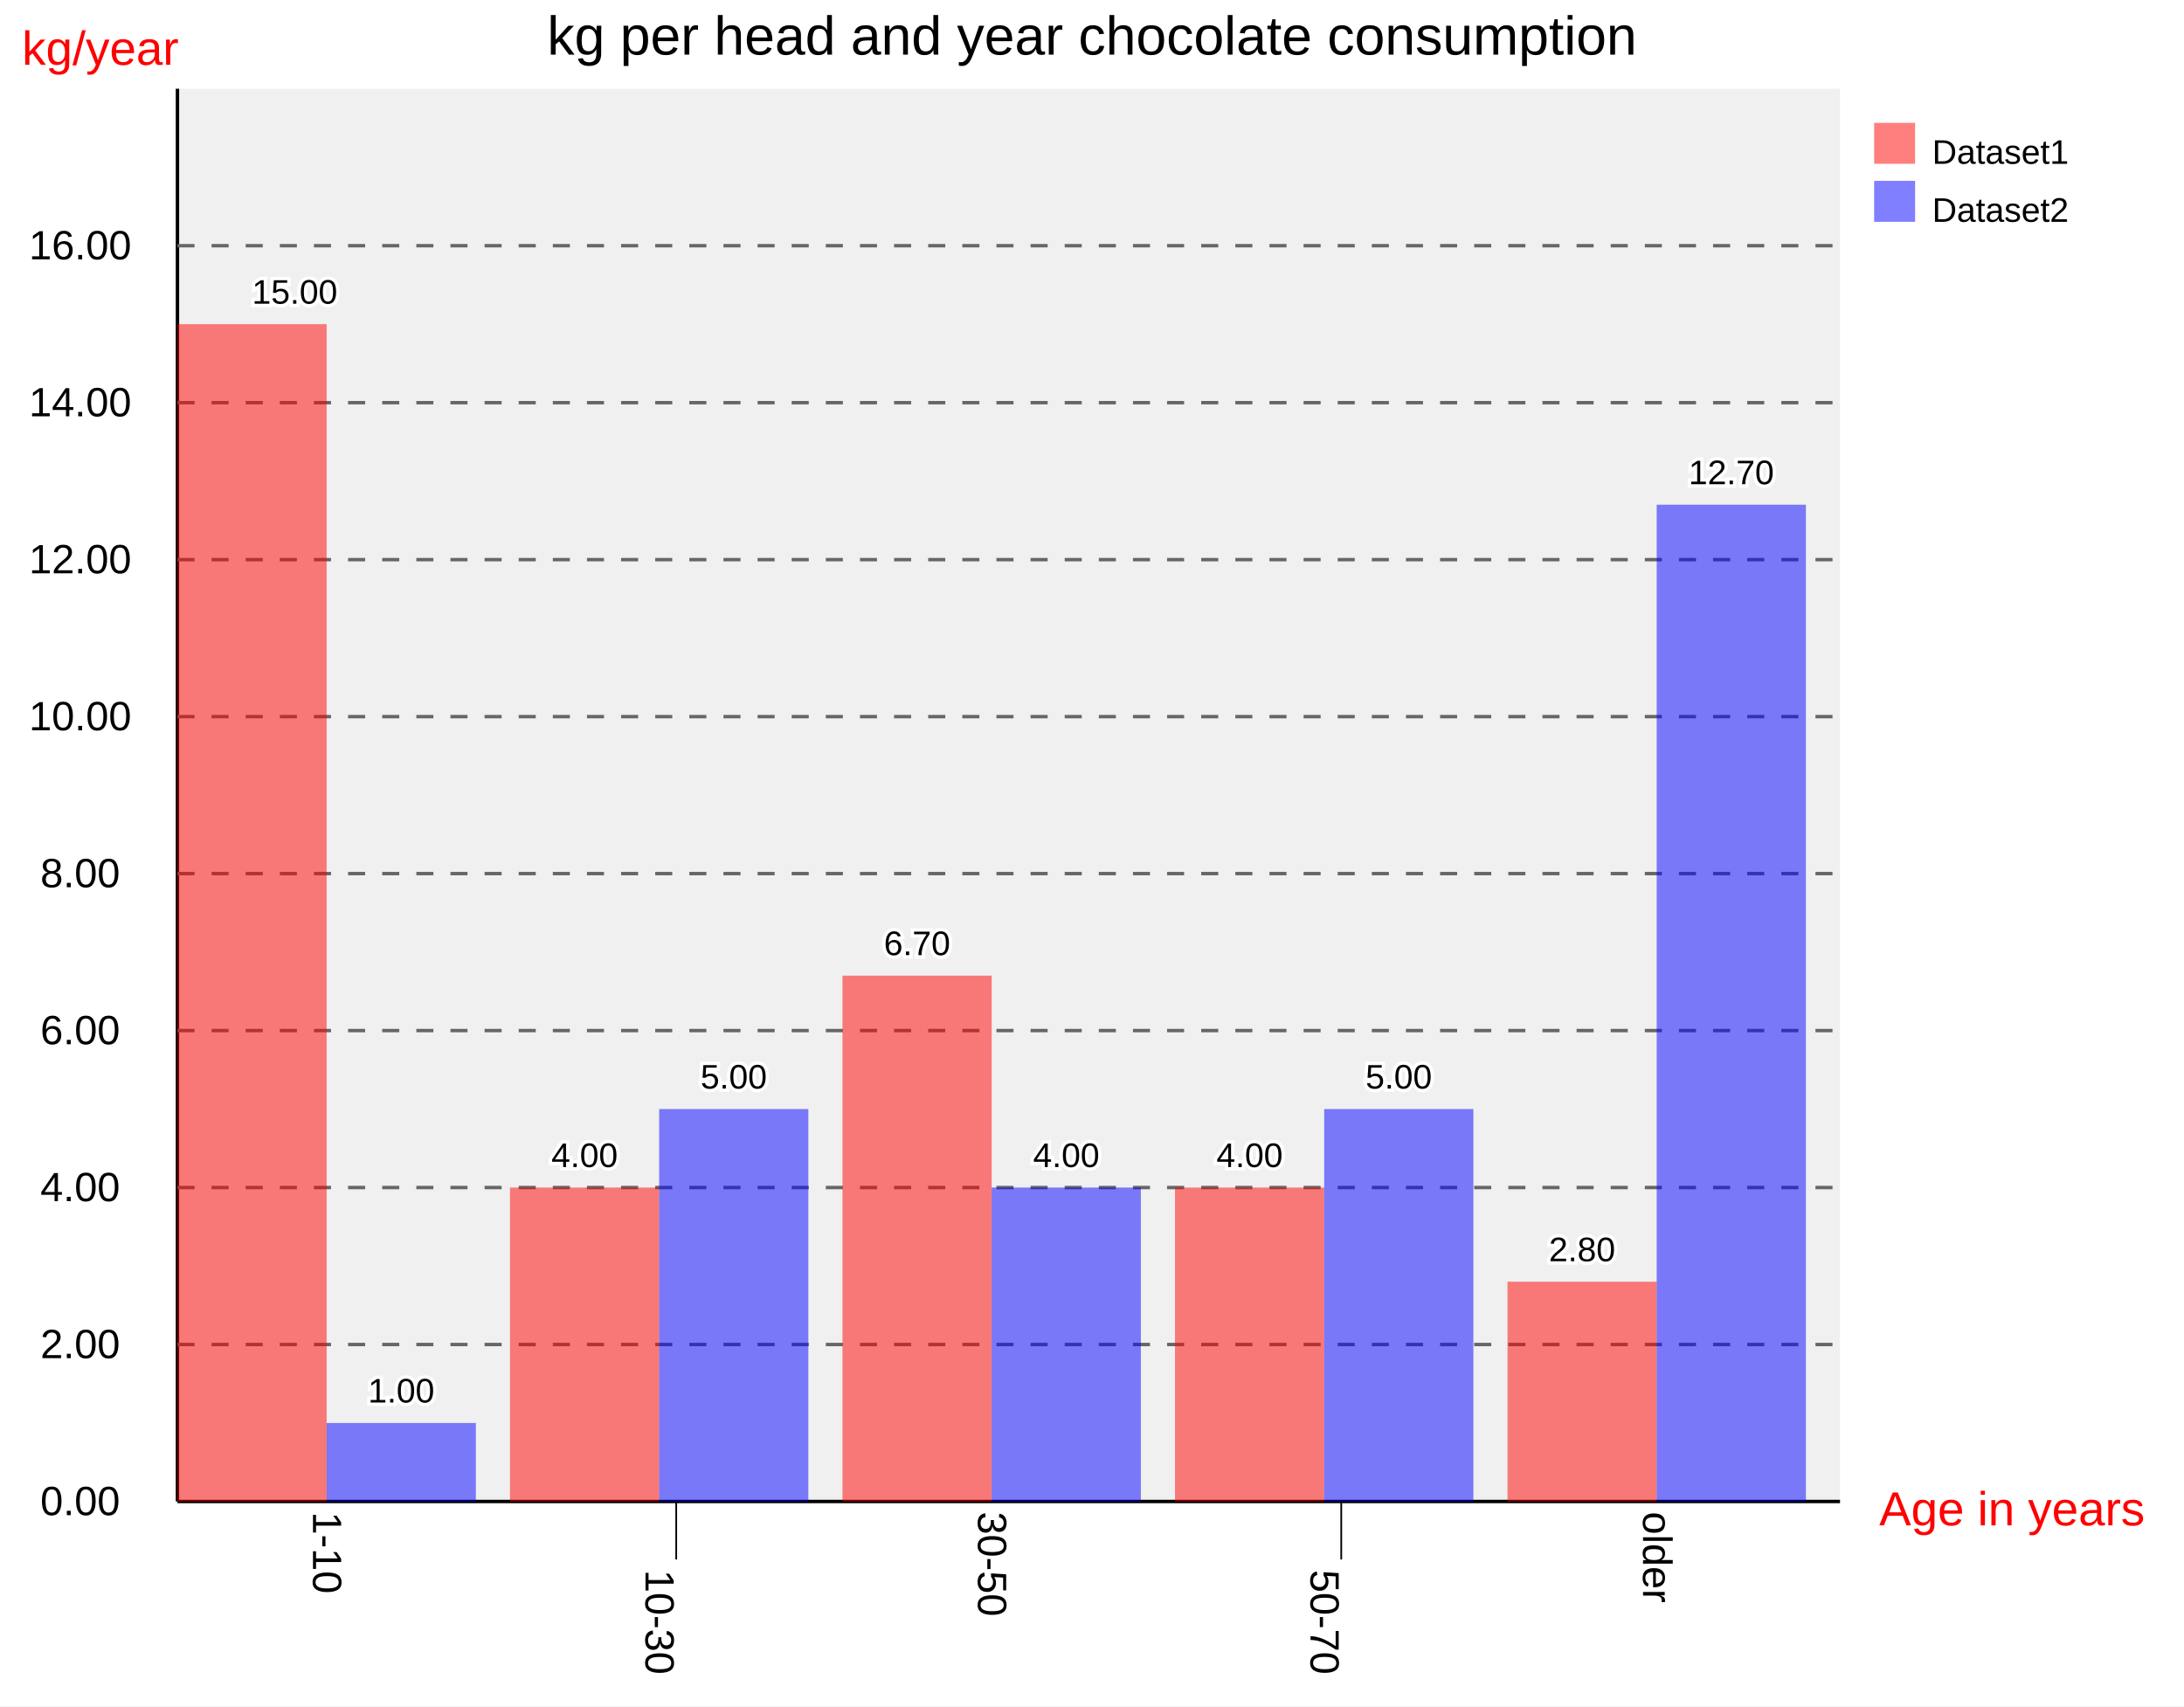
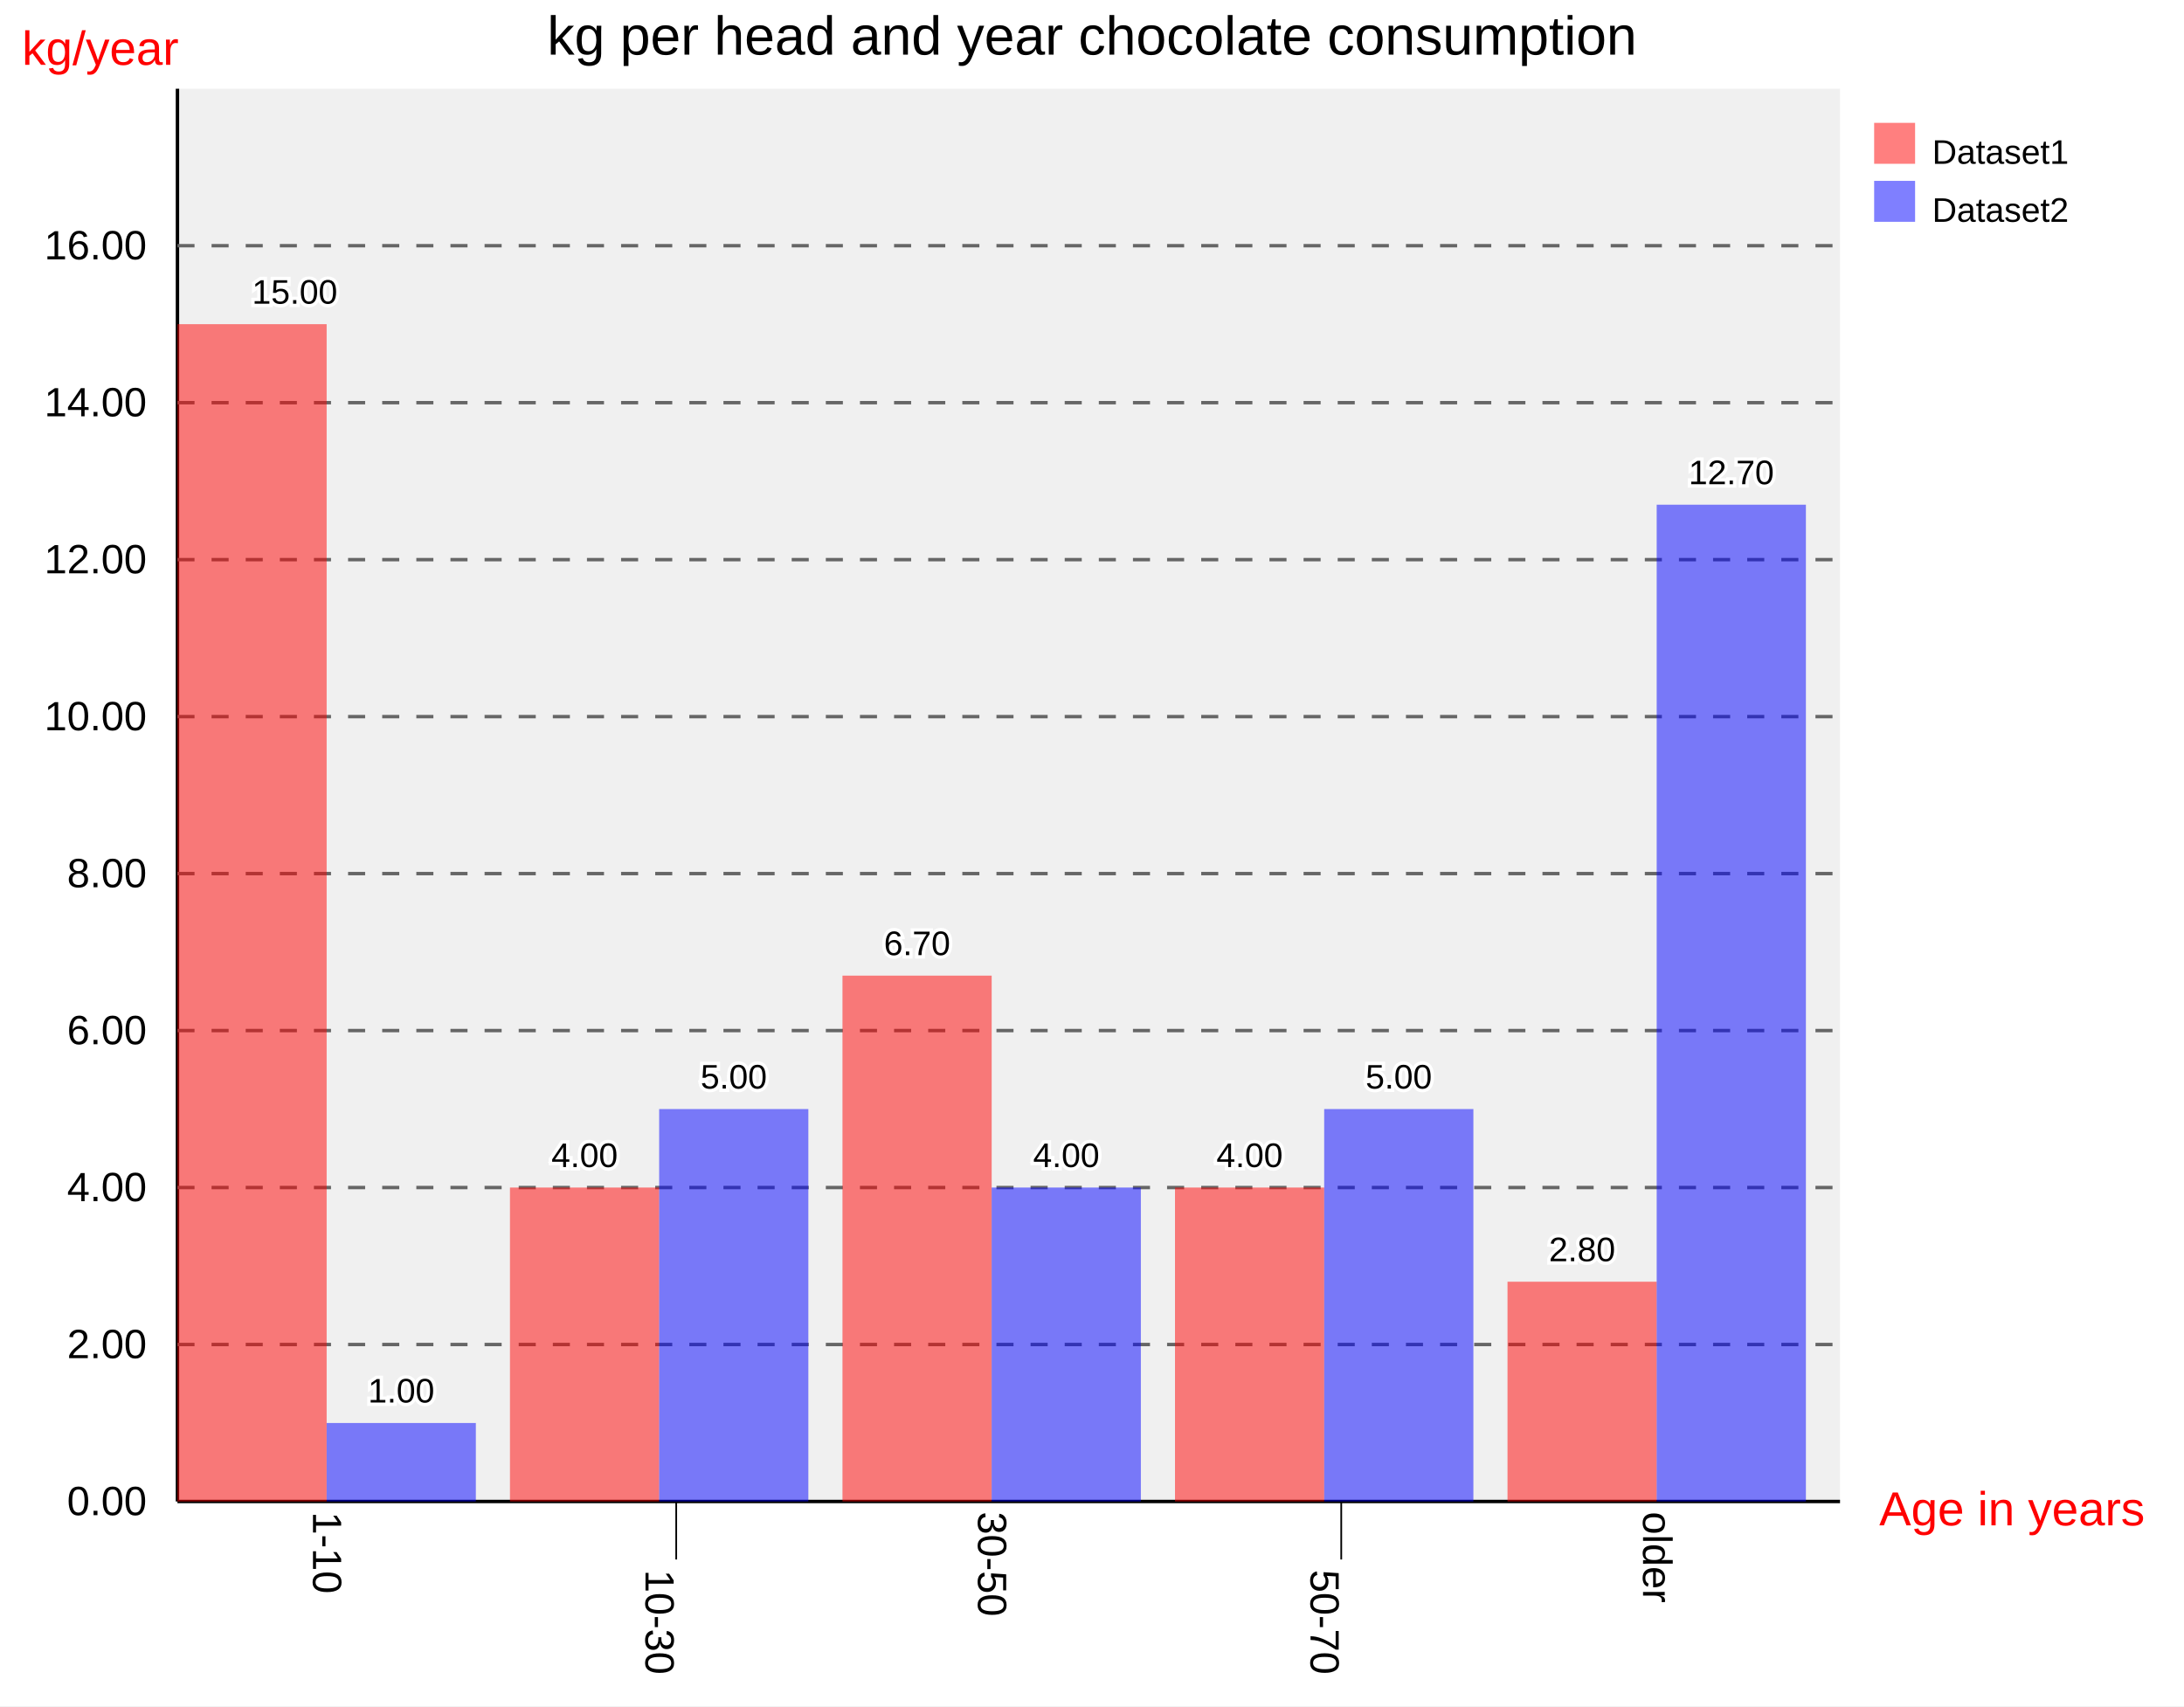
<svg xmlns="http://www.w3.org/2000/svg" xmlns:xlink="http://www.w3.org/1999/xlink" width="640" height="500" viewBox="0 0 640 500">
  <defs />
  <rect width="640" height="500" x="0" y="0" class="svgBackground" style="fill:#ffffff;" />
  <g transform="translate( 52.0 26 )">
    <rect x="0" y="0" width="487.2" height="414.0" class="graphBackground" style="fill:#f0f0f0;" />
    <path d="M 0 414.0 h487.2" class="axis" id="yAxis" style="stroke: #000000; stroke-width: 1px;" />
    <path d="M 0.0 0 v414.0" class="axis" id="xAxis" style="stroke: #000000; stroke-width: 1px;" />
    <text class="xAxisLabels" x="48.72" y="429.0" transform="rotate( 90 48.72 417.0 ) translate( 0 -3 )" style="text-anchor: middle; fill: #000000; font-size: 12px; font-family: &quot;Arial&quot;, sans-serif; font-weight: normal;text-anchor: start">1-10</text>
    <text class="xAxisLabels" x="146.16" y="446.0" transform="rotate( 90 146.16 434.0 ) translate( 0 -3 )" style="text-anchor: middle; fill: #000000; font-size: 12px; font-family: &quot;Arial&quot;, sans-serif; font-weight: normal;text-anchor: start">10-30</text>
    <path d="M146.16 414.0 v17" class="staggerGuideLine" style="fill: none; stroke: #000000; stroke-width: 0.5px;" />
    <text class="xAxisLabels" x="243.6" y="429.0" transform="rotate( 90 243.6 417.0 ) translate( 0 -3 )" style="text-anchor: middle; fill: #000000; font-size: 12px; font-family: &quot;Arial&quot;, sans-serif; font-weight: normal;text-anchor: start">30-50</text>
    <text class="xAxisLabels" x="341.04" y="446.0" transform="rotate( 90 341.04 434.0 ) translate( 0 -3 )" style="text-anchor: middle; fill: #000000; font-size: 12px; font-family: &quot;Arial&quot;, sans-serif; font-weight: normal;text-anchor: start">50-70</text>
    <path d="M341.04 414.0 v17" class="staggerGuideLine" style="fill: none; stroke: #000000; stroke-width: 0.5px;" />
    <text class="xAxisLabels" x="438.48" y="429.0" transform="rotate( 90 438.48 417.0 ) translate( 0 -3 )" style="text-anchor: middle; fill: #000000; font-size: 12px; font-family: &quot;Arial&quot;, sans-serif; font-weight: normal;text-anchor: start">older</text>
-     <text x="-16.5" y="418.0" class="yAxisLabels" style="text-anchor: end; fill: #000000; font-size: 12px; font-family: &quot;Arial&quot;, sans-serif; font-weight: normal;text-anchor: middle" transform="translate( -12 0 ) rotate( 0 -16.5 418.0 ) ">0.00</text>
-     <text x="-16.5" y="372.0" class="yAxisLabels" style="text-anchor: end; fill: #000000; font-size: 12px; font-family: &quot;Arial&quot;, sans-serif; font-weight: normal;text-anchor: middle" transform="translate( -12 0 ) rotate( 0 -16.5 372.0 ) ">2.00</text>
+     <text x="3" y="418.0" class="yAxisLabels" style="text-anchor: end; fill: #000000; font-size: 12px; font-family: &quot;Arial&quot;, sans-serif; font-weight: normal;text-anchor: end" transform="translate( -12 0 ) rotate( 0 3 418.0 ) ">0.00</text>
+     <text x="3" y="372.0" class="yAxisLabels" style="text-anchor: end; fill: #000000; font-size: 12px; font-family: &quot;Arial&quot;, sans-serif; font-weight: normal;text-anchor: end" transform="translate( -12 0 ) rotate( 0 3 372.0 ) ">2.00</text>
    <path d="M0 368.0 h487.2" class="guideLines" style="stroke: #666666; stroke-width: 1px; stroke-dasharray: 5 5;" />
-     <text x="-16.5" y="326.0" class="yAxisLabels" style="text-anchor: end; fill: #000000; font-size: 12px; font-family: &quot;Arial&quot;, sans-serif; font-weight: normal;text-anchor: middle" transform="translate( -12 0 ) rotate( 0 -16.5 326.0 ) ">4.00</text>
+     <text x="3" y="326.0" class="yAxisLabels" style="text-anchor: end; fill: #000000; font-size: 12px; font-family: &quot;Arial&quot;, sans-serif; font-weight: normal;text-anchor: end" transform="translate( -12 0 ) rotate( 0 3 326.0 ) ">4.00</text>
    <path d="M0 322.0 h487.2" class="guideLines" style="stroke: #666666; stroke-width: 1px; stroke-dasharray: 5 5;" />
-     <text x="-16.5" y="280.0" class="yAxisLabels" style="text-anchor: end; fill: #000000; font-size: 12px; font-family: &quot;Arial&quot;, sans-serif; font-weight: normal;text-anchor: middle" transform="translate( -12 0 ) rotate( 0 -16.5 280.0 ) ">6.00</text>
+     <text x="3" y="280.0" class="yAxisLabels" style="text-anchor: end; fill: #000000; font-size: 12px; font-family: &quot;Arial&quot;, sans-serif; font-weight: normal;text-anchor: end" transform="translate( -12 0 ) rotate( 0 3 280.0 ) ">6.00</text>
    <path d="M0 276.0 h487.2" class="guideLines" style="stroke: #666666; stroke-width: 1px; stroke-dasharray: 5 5;" />
-     <text x="-16.5" y="234.0" class="yAxisLabels" style="text-anchor: end; fill: #000000; font-size: 12px; font-family: &quot;Arial&quot;, sans-serif; font-weight: normal;text-anchor: middle" transform="translate( -12 0 ) rotate( 0 -16.5 234.0 ) ">8.00</text>
+     <text x="3" y="234.0" class="yAxisLabels" style="text-anchor: end; fill: #000000; font-size: 12px; font-family: &quot;Arial&quot;, sans-serif; font-weight: normal;text-anchor: end" transform="translate( -12 0 ) rotate( 0 3 234.0 ) ">8.00</text>
    <path d="M0 230.0 h487.2" class="guideLines" style="stroke: #666666; stroke-width: 1px; stroke-dasharray: 5 5;" />
-     <text x="-16.5" y="188.0" class="yAxisLabels" style="text-anchor: end; fill: #000000; font-size: 12px; font-family: &quot;Arial&quot;, sans-serif; font-weight: normal;text-anchor: middle" transform="translate( -12 0 ) rotate( 0 -16.5 188.0 ) ">10.00</text>
+     <text x="3" y="188.0" class="yAxisLabels" style="text-anchor: end; fill: #000000; font-size: 12px; font-family: &quot;Arial&quot;, sans-serif; font-weight: normal;text-anchor: end" transform="translate( -12 0 ) rotate( 0 3 188.0 ) ">10.00</text>
    <path d="M0 184.0 h487.2" class="guideLines" style="stroke: #666666; stroke-width: 1px; stroke-dasharray: 5 5;" />
-     <text x="-16.5" y="142.0" class="yAxisLabels" style="text-anchor: end; fill: #000000; font-size: 12px; font-family: &quot;Arial&quot;, sans-serif; font-weight: normal;text-anchor: middle" transform="translate( -12 0 ) rotate( 0 -16.5 142.0 ) ">12.00</text>
+     <text x="3" y="142.0" class="yAxisLabels" style="text-anchor: end; fill: #000000; font-size: 12px; font-family: &quot;Arial&quot;, sans-serif; font-weight: normal;text-anchor: end" transform="translate( -12 0 ) rotate( 0 3 142.0 ) ">12.00</text>
    <path d="M0 138.0 h487.2" class="guideLines" style="stroke: #666666; stroke-width: 1px; stroke-dasharray: 5 5;" />
-     <text x="-16.5" y="96.0" class="yAxisLabels" style="text-anchor: end; fill: #000000; font-size: 12px; font-family: &quot;Arial&quot;, sans-serif; font-weight: normal;text-anchor: middle" transform="translate( -12 0 ) rotate( 0 -16.5 96.0 ) ">14.00</text>
+     <text x="3" y="96.0" class="yAxisLabels" style="text-anchor: end; fill: #000000; font-size: 12px; font-family: &quot;Arial&quot;, sans-serif; font-weight: normal;text-anchor: end" transform="translate( -12 0 ) rotate( 0 3 96.0 ) ">14.00</text>
    <path d="M0 92.0 h487.2" class="guideLines" style="stroke: #666666; stroke-width: 1px; stroke-dasharray: 5 5;" />
-     <text x="-16.5" y="50.0" class="yAxisLabels" style="text-anchor: end; fill: #000000; font-size: 12px; font-family: &quot;Arial&quot;, sans-serif; font-weight: normal;text-anchor: middle" transform="translate( -12 0 ) rotate( 0 -16.5 50.0 ) ">16.00</text>
+     <text x="3" y="50.0" class="yAxisLabels" style="text-anchor: end; fill: #000000; font-size: 12px; font-family: &quot;Arial&quot;, sans-serif; font-weight: normal;text-anchor: end" transform="translate( -12 0 ) rotate( 0 3 50.0 ) ">16.00</text>
    <path d="M0 46.0 h487.2" class="guideLines" style="stroke: #666666; stroke-width: 1px; stroke-dasharray: 5 5;" />
    <rect x="0.0" y="69.0" width="43.72" height="345.0" class="fill1" style="fill: #ff0000; fill-opacity: 0.5; stroke: none; stroke-width: 0.5px;" />
    <rect x="43.72" y="391.0" width="43.72" height="23.0" class="fill2" style="fill: #0000ff; fill-opacity: 0.5; stroke: none; stroke-width: 1px;" />
    <rect x="97.44" y="322.0" width="43.72" height="92.0" class="fill1" style="fill: #ff0000; fill-opacity: 0.5; stroke: none; stroke-width: 0.5px;" />
    <rect x="141.16" y="299.0" width="43.72" height="115.0" class="fill2" style="fill: #0000ff; fill-opacity: 0.5; stroke: none; stroke-width: 1px;" />
    <rect x="194.88" y="259.9" width="43.72" height="154.1" class="fill1" style="fill: #ff0000; fill-opacity: 0.5; stroke: none; stroke-width: 0.5px;" />
    <rect x="238.6" y="322.0" width="43.72" height="92.0" class="fill2" style="fill: #0000ff; fill-opacity: 0.5; stroke: none; stroke-width: 1px;" />
    <rect x="292.32" y="322.0" width="43.72" height="92.0" class="fill1" style="fill: #ff0000; fill-opacity: 0.5; stroke: none; stroke-width: 0.5px;" />
    <rect x="336.04" y="299.0" width="43.72" height="115.0" class="fill2" style="fill: #0000ff; fill-opacity: 0.5; stroke: none; stroke-width: 1px;" />
    <rect x="389.76" y="349.6" width="43.72" height="64.4" class="fill1" style="fill: #ff0000; fill-opacity: 0.5; stroke: none; stroke-width: 0.5px;" />
    <rect x="433.48" y="121.9" width="43.72" height="292.1" class="fill2" style="fill: #0000ff; fill-opacity: 0.5; stroke: none; stroke-width: 1px;" />
    <g>
      <text x="21.86" y="63.0" class="dataPointLabelBackground" style="fill: #000000; text-anchor:middle; font-size: 10px; font-family: &quot;Arial&quot;, sans-serif; font-weight: normal;; stroke: #ffffff; stroke-width: 2;text-anchor: start;">15.00</text>
      <text x="21.86" y="63.0" class="dataPointLabel" style="fill: #000000; text-anchor:middle; font-size: 10px; font-family: &quot;Arial&quot;, sans-serif; font-weight: normal;text-anchor: start;">15.00</text>
-       <g id="12208060" visibility="hidden">
+       <g id="60" visibility="hidden">
        <text x="26.86" y="57.0" class="dataPointPopupMask" style="fill: #000000; text-anchor:middle; font-size: 10px; font-family: &quot;Arial&quot;, sans-serif; font-weight: normal;; stroke: white; stroke-width: 7;text-anchor: start;">15.00</text>
        <text x="26.86" y="57.0" class="dataPointPopup" style="fill: #000000; text-anchor:middle; font-size: 10px; font-family: &quot;Arial&quot;, sans-serif; font-weight: normal;; fill: black; stroke-width: 2;text-anchor: start;">15.00</text>
      </g>
      <a xlink:href="">
        <circle cx="21.86" cy="69.0" r="10" style="opacity: 0" />
      </a>
      <text x="65.58" y="385.0" class="dataPointLabelBackground" style="fill: #000000; text-anchor:middle; font-size: 10px; font-family: &quot;Arial&quot;, sans-serif; font-weight: normal;; stroke: #ffffff; stroke-width: 2;">1.00</text>
      <text x="65.58" y="385.0" class="dataPointLabel" style="fill: #000000; text-anchor:middle; font-size: 10px; font-family: &quot;Arial&quot;, sans-serif; font-weight: normal;">1.00</text>
-       <g id="12030500" visibility="hidden">
+       <g id="80" visibility="hidden">
        <text x="70.58" y="379.0" class="dataPointPopupMask" style="fill: #000000; text-anchor:middle; font-size: 10px; font-family: &quot;Arial&quot;, sans-serif; font-weight: normal;; stroke: white; stroke-width: 7;text-anchor: start;">1.00</text>
        <text x="70.58" y="379.0" class="dataPointPopup" style="fill: #000000; text-anchor:middle; font-size: 10px; font-family: &quot;Arial&quot;, sans-serif; font-weight: normal;; fill: black; stroke-width: 2;text-anchor: start;">1.00</text>
      </g>
      <a xlink:href="">
        <circle cx="65.58" cy="391.0" r="10" style="opacity: 0" />
      </a>
      <text x="119.3" y="316.0" class="dataPointLabelBackground" style="fill: #000000; text-anchor:middle; font-size: 10px; font-family: &quot;Arial&quot;, sans-serif; font-weight: normal;; stroke: #ffffff; stroke-width: 2;">4.00</text>
      <text x="119.3" y="316.0" class="dataPointLabel" style="fill: #000000; text-anchor:middle; font-size: 10px; font-family: &quot;Arial&quot;, sans-serif; font-weight: normal;">4.00</text>
-       <g id="11811140" visibility="hidden">
+       <g id="100" visibility="hidden">
        <text x="124.3" y="310.0" class="dataPointPopupMask" style="fill: #000000; text-anchor:middle; font-size: 10px; font-family: &quot;Arial&quot;, sans-serif; font-weight: normal;; stroke: white; stroke-width: 7;text-anchor: start;">4.00</text>
        <text x="124.3" y="310.0" class="dataPointPopup" style="fill: #000000; text-anchor:middle; font-size: 10px; font-family: &quot;Arial&quot;, sans-serif; font-weight: normal;; fill: black; stroke-width: 2;text-anchor: start;">4.00</text>
      </g>
      <a xlink:href="">
        <circle cx="119.3" cy="322.0" r="10" style="opacity: 0" />
      </a>
      <text x="163.02" y="293.0" class="dataPointLabelBackground" style="fill: #000000; text-anchor:middle; font-size: 10px; font-family: &quot;Arial&quot;, sans-serif; font-weight: normal;; stroke: #ffffff; stroke-width: 2;">5.00</text>
      <text x="163.02" y="293.0" class="dataPointLabel" style="fill: #000000; text-anchor:middle; font-size: 10px; font-family: &quot;Arial&quot;, sans-serif; font-weight: normal;">5.00</text>
-       <g id="11647180" visibility="hidden">
+       <g id="120" visibility="hidden">
        <text x="168.02" y="287.0" class="dataPointPopupMask" style="fill: #000000; text-anchor:middle; font-size: 10px; font-family: &quot;Arial&quot;, sans-serif; font-weight: normal;; stroke: white; stroke-width: 7;text-anchor: start;">5.00</text>
        <text x="168.02" y="287.0" class="dataPointPopup" style="fill: #000000; text-anchor:middle; font-size: 10px; font-family: &quot;Arial&quot;, sans-serif; font-weight: normal;; fill: black; stroke-width: 2;text-anchor: start;">5.00</text>
      </g>
      <a xlink:href="">
        <circle cx="163.02" cy="299.0" r="10" style="opacity: 0" />
      </a>
      <text x="216.74" y="253.9" class="dataPointLabelBackground" style="fill: #000000; text-anchor:middle; font-size: 10px; font-family: &quot;Arial&quot;, sans-serif; font-weight: normal;; stroke: #ffffff; stroke-width: 2;">6.70</text>
      <text x="216.74" y="253.9" class="dataPointLabel" style="fill: #000000; text-anchor:middle; font-size: 10px; font-family: &quot;Arial&quot;, sans-serif; font-weight: normal;">6.70</text>
-       <g id="11634240" visibility="hidden">
+       <g id="140" visibility="hidden">
        <text x="221.74" y="247.9" class="dataPointPopupMask" style="fill: #000000; text-anchor:middle; font-size: 10px; font-family: &quot;Arial&quot;, sans-serif; font-weight: normal;; stroke: white; stroke-width: 7;text-anchor: start;">6.70</text>
        <text x="221.74" y="247.9" class="dataPointPopup" style="fill: #000000; text-anchor:middle; font-size: 10px; font-family: &quot;Arial&quot;, sans-serif; font-weight: normal;; fill: black; stroke-width: 2;text-anchor: start;">6.70</text>
      </g>
      <a xlink:href="">
        <circle cx="216.74" cy="259.9" r="10" style="opacity: 0" />
      </a>
      <text x="260.46" y="316.0" class="dataPointLabelBackground" style="fill: #000000; text-anchor:middle; font-size: 10px; font-family: &quot;Arial&quot;, sans-serif; font-weight: normal;; stroke: #ffffff; stroke-width: 2;">4.00</text>
      <text x="260.46" y="316.0" class="dataPointLabel" style="fill: #000000; text-anchor:middle; font-size: 10px; font-family: &quot;Arial&quot;, sans-serif; font-weight: normal;">4.00</text>
-       <g id="11488900" visibility="hidden">
+       <g id="160" visibility="hidden">
        <text x="265.46" y="310.0" class="dataPointPopupMask" style="fill: #000000; text-anchor:middle; font-size: 10px; font-family: &quot;Arial&quot;, sans-serif; font-weight: normal;; stroke: white; stroke-width: 7;text-anchor: start;">4.00</text>
        <text x="265.46" y="310.0" class="dataPointPopup" style="fill: #000000; text-anchor:middle; font-size: 10px; font-family: &quot;Arial&quot;, sans-serif; font-weight: normal;; fill: black; stroke-width: 2;text-anchor: start;">4.00</text>
      </g>
      <a xlink:href="">
        <circle cx="260.46" cy="322.0" r="10" style="opacity: 0" />
      </a>
      <text x="314.18" y="316.0" class="dataPointLabelBackground" style="fill: #000000; text-anchor:middle; font-size: 10px; font-family: &quot;Arial&quot;, sans-serif; font-weight: normal;; stroke: #ffffff; stroke-width: 2;">4.00</text>
      <text x="314.18" y="316.0" class="dataPointLabel" style="fill: #000000; text-anchor:middle; font-size: 10px; font-family: &quot;Arial&quot;, sans-serif; font-weight: normal;">4.00</text>
-       <g id="11183120" visibility="hidden">
+       <g id="180" visibility="hidden">
        <text x="319.18" y="310.0" class="dataPointPopupMask" style="fill: #000000; text-anchor:middle; font-size: 10px; font-family: &quot;Arial&quot;, sans-serif; font-weight: normal;; stroke: white; stroke-width: 7;text-anchor: start;">4.00</text>
        <text x="319.18" y="310.0" class="dataPointPopup" style="fill: #000000; text-anchor:middle; font-size: 10px; font-family: &quot;Arial&quot;, sans-serif; font-weight: normal;; fill: black; stroke-width: 2;text-anchor: start;">4.00</text>
      </g>
      <a xlink:href="">
        <circle cx="314.18" cy="322.0" r="10" style="opacity: 0" />
      </a>
      <text x="357.9" y="293.0" class="dataPointLabelBackground" style="fill: #000000; text-anchor:middle; font-size: 10px; font-family: &quot;Arial&quot;, sans-serif; font-weight: normal;; stroke: #ffffff; stroke-width: 2;">5.00</text>
      <text x="357.9" y="293.0" class="dataPointLabel" style="fill: #000000; text-anchor:middle; font-size: 10px; font-family: &quot;Arial&quot;, sans-serif; font-weight: normal;">5.00</text>
-       <g id="10923920" visibility="hidden">
+       <g id="200" visibility="hidden">
        <text x="362.9" y="287.0" class="dataPointPopupMask" style="fill: #000000; text-anchor:middle; font-size: 10px; font-family: &quot;Arial&quot;, sans-serif; font-weight: normal;; stroke: white; stroke-width: 7;text-anchor: start;">5.00</text>
        <text x="362.9" y="287.0" class="dataPointPopup" style="fill: #000000; text-anchor:middle; font-size: 10px; font-family: &quot;Arial&quot;, sans-serif; font-weight: normal;; fill: black; stroke-width: 2;text-anchor: start;">5.00</text>
      </g>
      <a xlink:href="">
        <circle cx="357.9" cy="299.0" r="10" style="opacity: 0" />
      </a>
      <text x="411.62" y="343.6" class="dataPointLabelBackground" style="fill: #000000; text-anchor:middle; font-size: 10px; font-family: &quot;Arial&quot;, sans-serif; font-weight: normal;; stroke: #ffffff; stroke-width: 2;">2.80</text>
      <text x="411.62" y="343.6" class="dataPointLabel" style="fill: #000000; text-anchor:middle; font-size: 10px; font-family: &quot;Arial&quot;, sans-serif; font-weight: normal;">2.80</text>
-       <g id="10723880" visibility="hidden">
+       <g id="220" visibility="hidden">
        <text x="416.62" y="337.6" class="dataPointPopupMask" style="fill: #000000; text-anchor:middle; font-size: 10px; font-family: &quot;Arial&quot;, sans-serif; font-weight: normal;; stroke: white; stroke-width: 7;text-anchor: start;">2.80</text>
        <text x="416.62" y="337.6" class="dataPointPopup" style="fill: #000000; text-anchor:middle; font-size: 10px; font-family: &quot;Arial&quot;, sans-serif; font-weight: normal;; fill: black; stroke-width: 2;text-anchor: start;">2.80</text>
      </g>
      <a xlink:href="">
        <circle cx="411.62" cy="349.6" r="10" style="opacity: 0" />
      </a>
      <text x="455.34" y="115.9" class="dataPointLabelBackground" style="fill: #000000; text-anchor:middle; font-size: 10px; font-family: &quot;Arial&quot;, sans-serif; font-weight: normal;; stroke: #ffffff; stroke-width: 2;">12.70</text>
      <text x="455.34" y="115.9" class="dataPointLabel" style="fill: #000000; text-anchor:middle; font-size: 10px; font-family: &quot;Arial&quot;, sans-serif; font-weight: normal;">12.70</text>
-       <g id="10441620" visibility="hidden">
+       <g id="240" visibility="hidden">
        <text x="450.34" y="109.9" class="dataPointPopupMask" style="fill: #000000; text-anchor:middle; font-size: 10px; font-family: &quot;Arial&quot;, sans-serif; font-weight: normal;; stroke: white; stroke-width: 7;text-anchor: end;">12.70</text>
        <text x="450.34" y="109.9" class="dataPointPopup" style="fill: #000000; text-anchor:middle; font-size: 10px; font-family: &quot;Arial&quot;, sans-serif; font-weight: normal;; fill: black; stroke-width: 2;text-anchor: end;">12.70</text>
      </g>
      <a xlink:href="">
        <circle cx="455.34" cy="121.9" r="10" style="opacity: 0" />
      </a>
    </g>
  </g>
  <text x="320" y="16" class="mainTitle" style="text-anchor: middle; fill: #000000; font-size: 16px; font-family: &quot;Arial&quot;, sans-serif; font-weight: normal;">kg per head and year chocolate consumption</text>
  <text x="589.6" y="447.0" class="xAxisTitle" style="text-anchor: middle; fill: #ff0000; font-size: 14px; font-family: &quot;Arial&quot;, sans-serif; font-weight: normal;">Age in years</text>
  <text x="29.4" y="19.0" class="yAxisTitle" style="fill: #ff0000; text-anchor: middle; font-size: 14px; font-family: &quot;Arial&quot;, sans-serif; font-weight: normal;">kg/year</text>
  <g transform="translate(549.2 36)">
    <rect x="0" y="0" width="12" height="12" class="key1" style="fill: #ff0000; fill-opacity: 0.5; stroke: none; stroke-width: 0.5px;" />
    <text x="17" y="12" class="keyText" style="fill: #000000; text-anchor:start; font-size: 10px; font-family: &quot;Arial&quot;, sans-serif; font-weight: normal;">Dataset1</text>
    <rect x="0" y="17" width="12" height="12" class="key2" style="fill: #0000ff; fill-opacity: 0.5; stroke: none; stroke-width: 1px;" />
    <text x="17" y="29" class="keyText" style="fill: #000000; text-anchor:start; font-size: 10px; font-family: &quot;Arial&quot;, sans-serif; font-weight: normal;">Dataset2</text>
  </g>
</svg>
